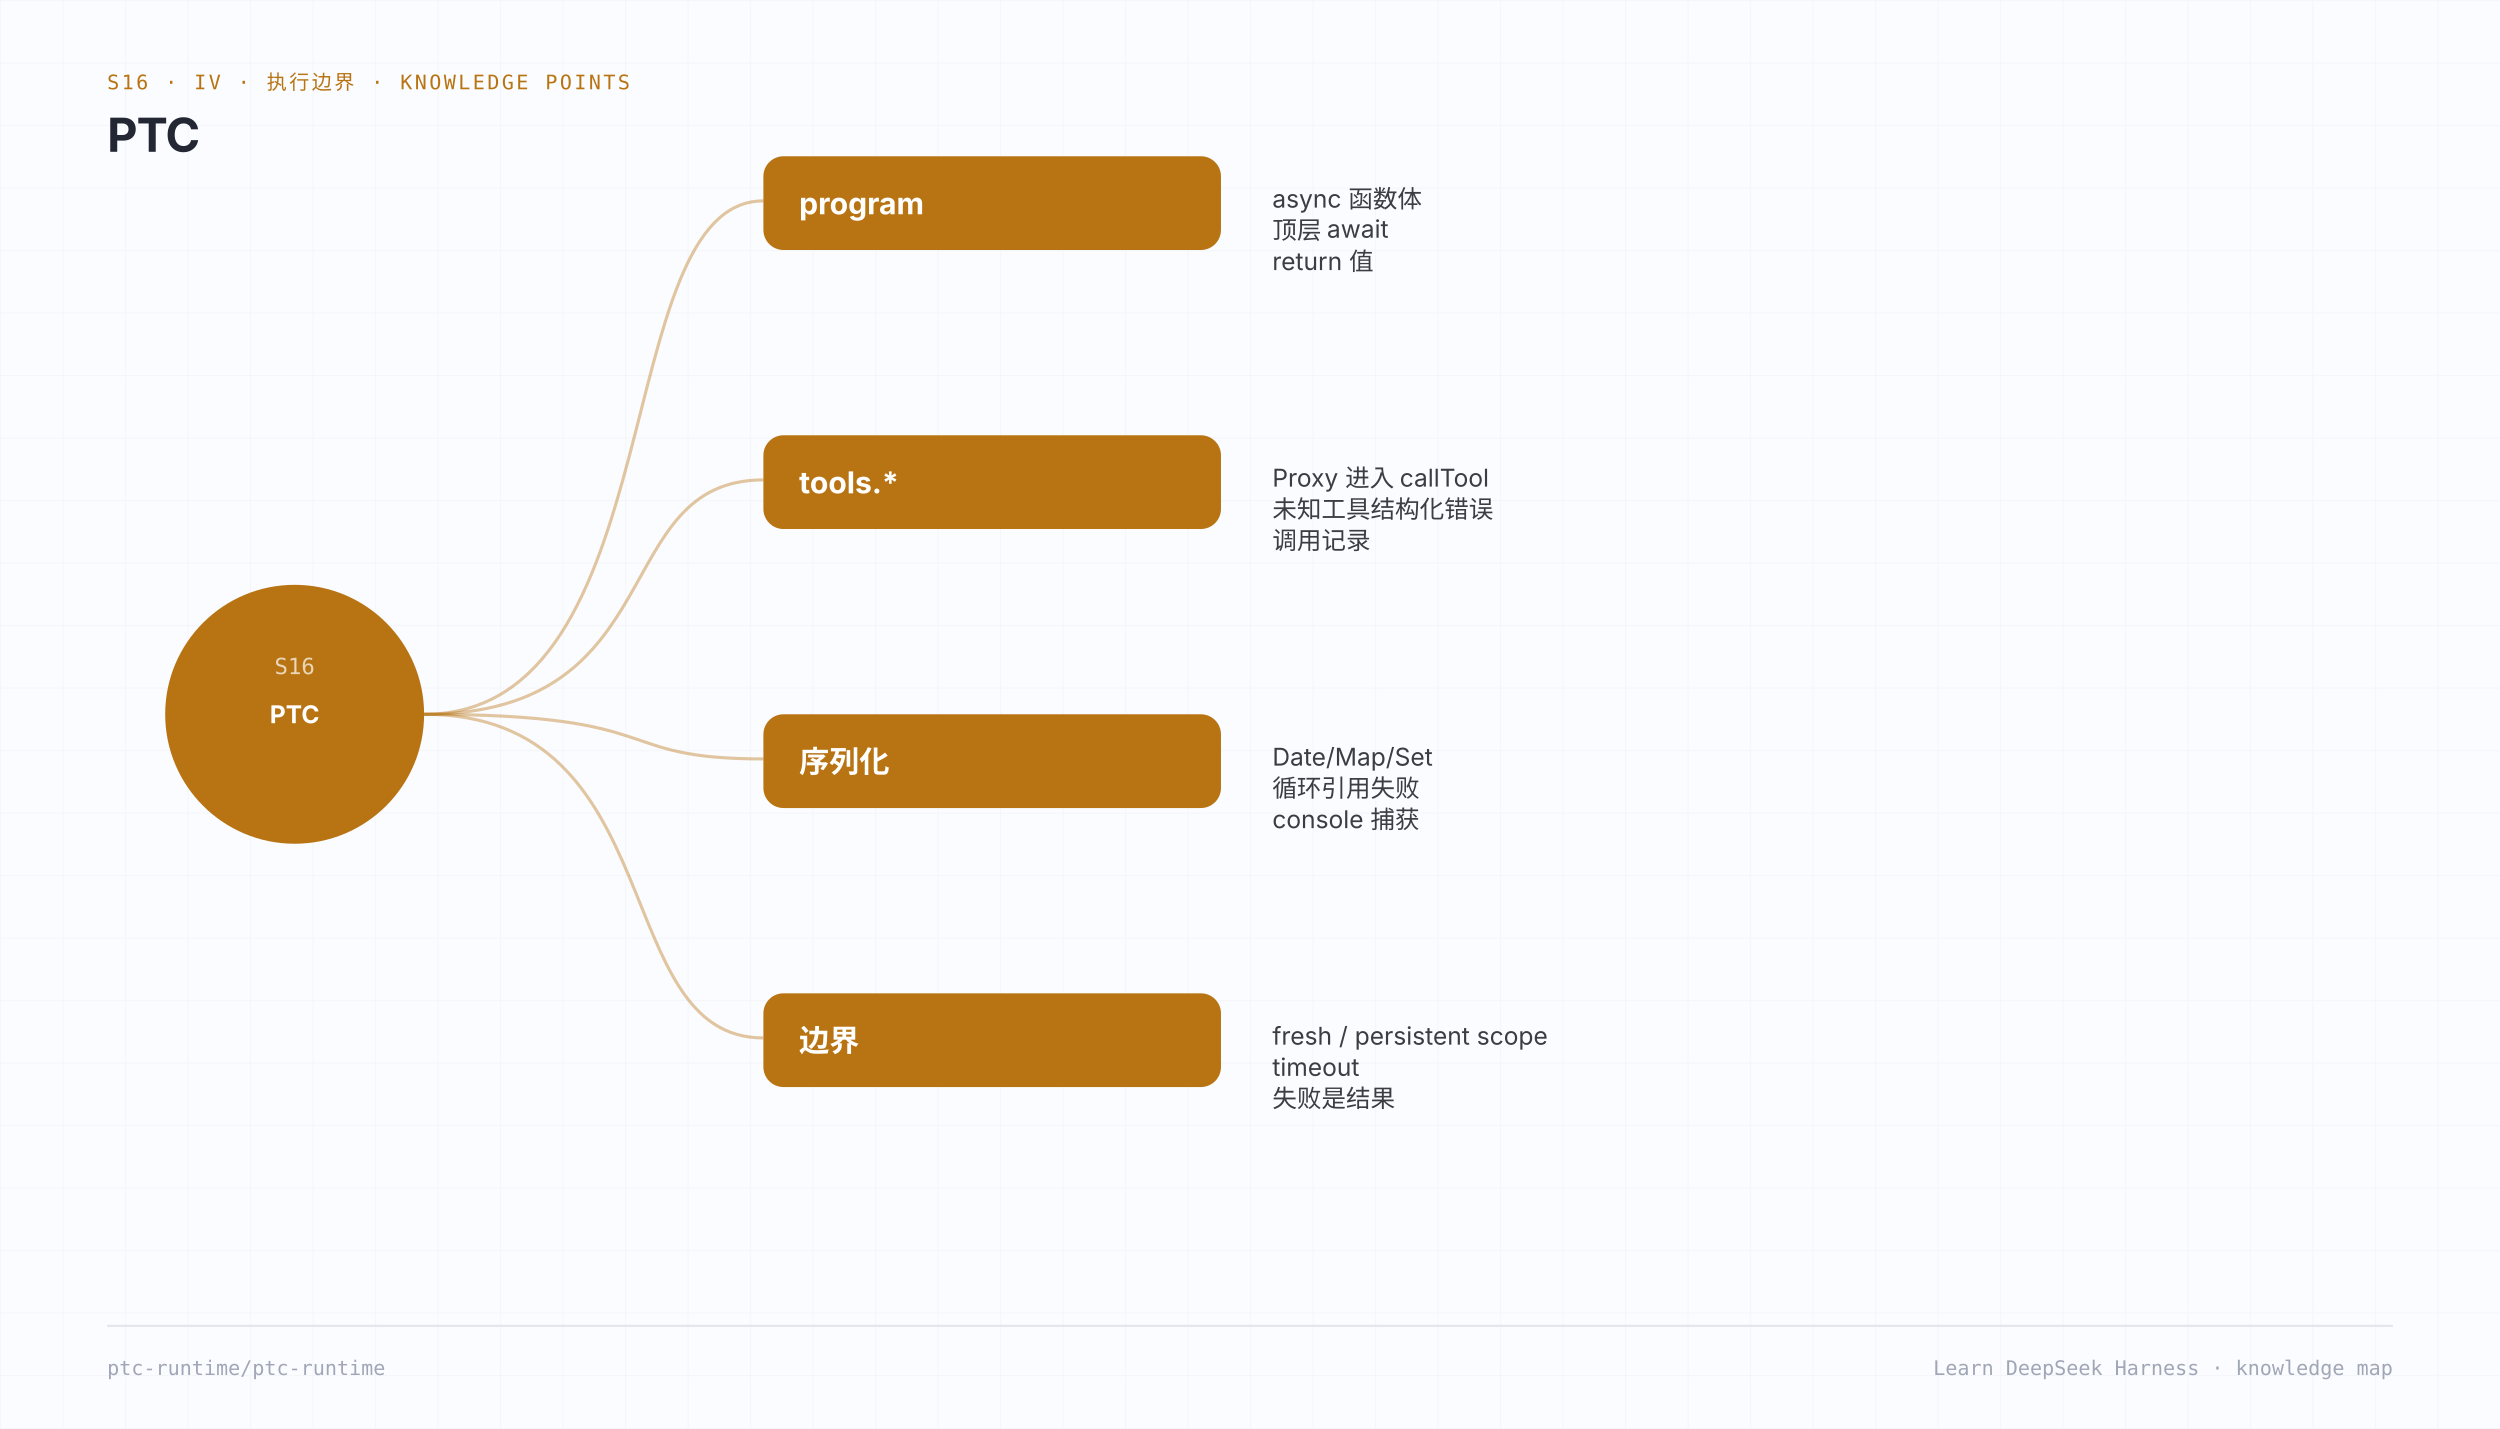
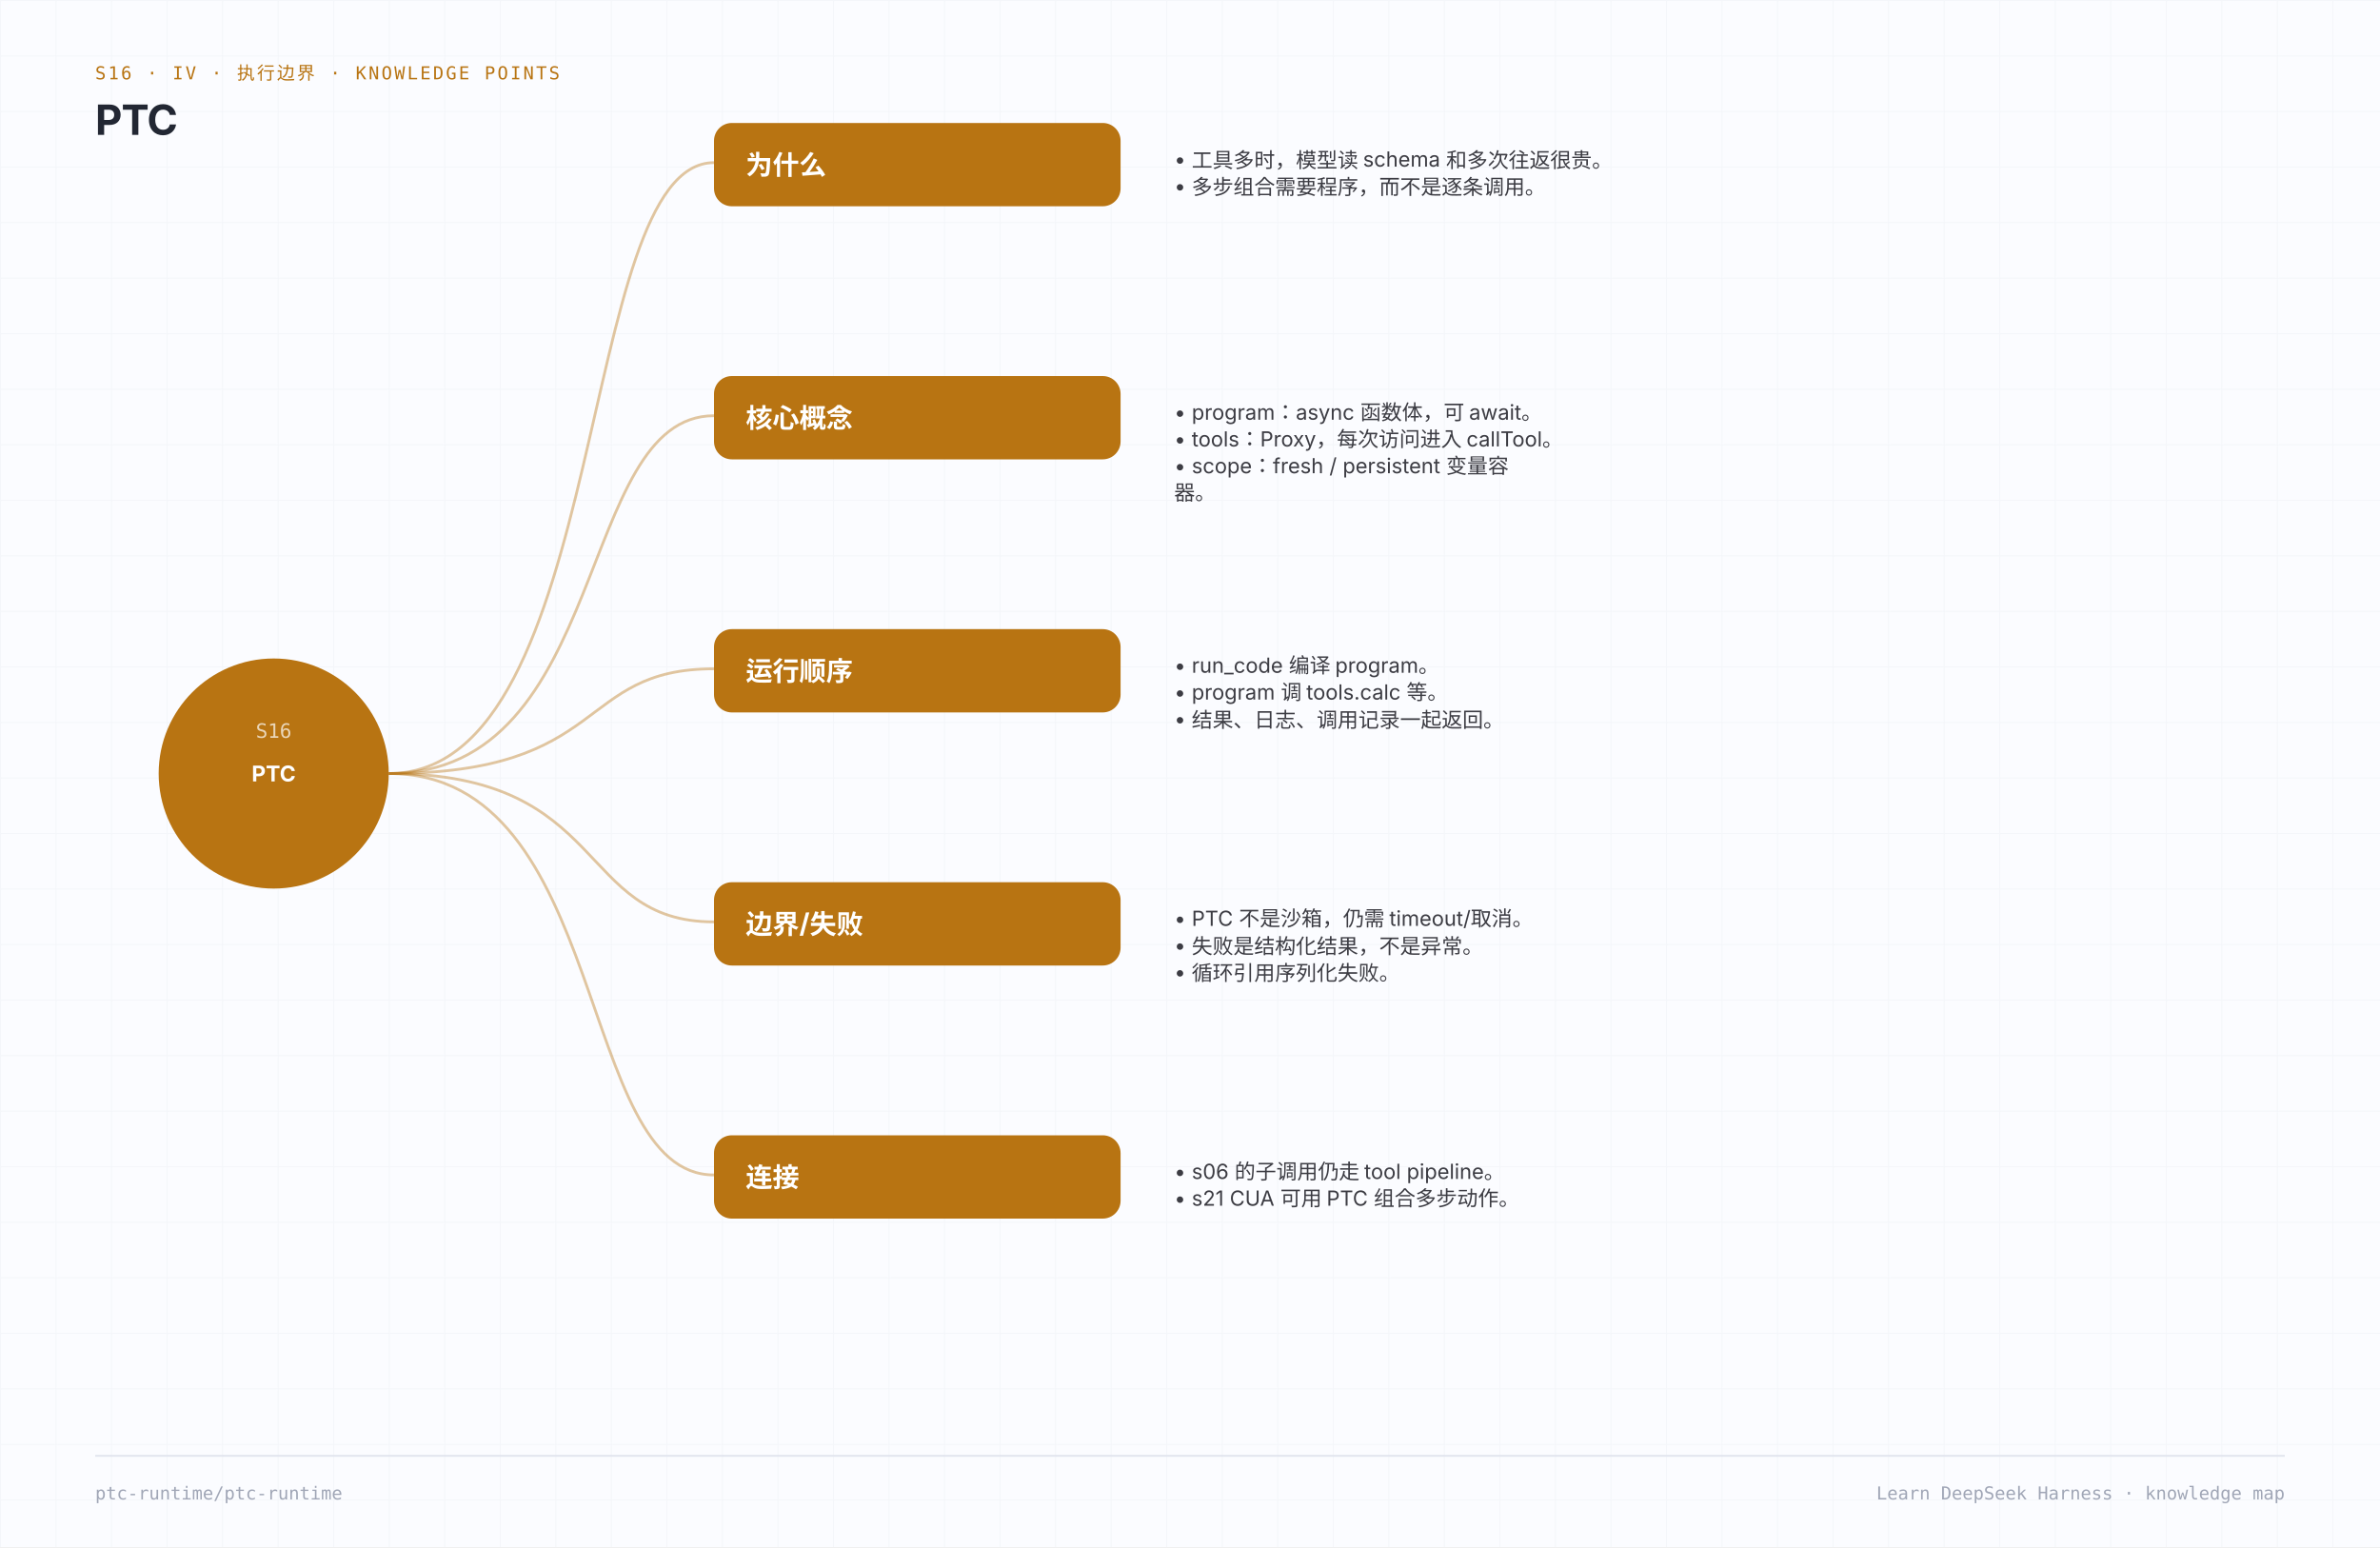
- <svg xmlns="http://www.w3.org/2000/svg" width="1120" height="640" viewBox="0 0 1120 640" role="img" aria-labelledby="title">
+ <svg xmlns="http://www.w3.org/2000/svg" width="1200" height="780" viewBox="0 0 1200 780" role="img" aria-labelledby="title">
  <defs>
    <pattern id="g" width="28" height="28" patternUnits="userSpaceOnUse">
      <path d="M28 0H0V28" fill="none" stroke="#303a63" stroke-opacity=".035" />
    </pattern>
  </defs>
-   <rect width="1120" height="640" fill="#fbfcff" />
-   <rect width="1120" height="640" fill="url(#g)" />
+   <rect width="1200" height="780" fill="#fbfcff" />
+   <rect width="1200" height="780" fill="url(#g)" />
  <text x="48" y="40" font-size="9" letter-spacing=".12em" fill="#b87412" font-family="SFMono-Regular,Consolas,monospace">S16 · IV · 执行边界 · KNOWLEDGE POINTS</text>
  <text x="48" y="68" font-size="21" font-weight="750" fill="#222733" letter-spacing="-.02em" font-family="-apple-system,BlinkMacSystemFont,'Segoe UI','Noto Sans SC',sans-serif">PTC</text>
-   <circle cx="132" cy="320" r="58" fill="#b87412" />
-   <text x="132" y="302" text-anchor="middle" font-size="10" fill="rgba(255,255,255,.7)" font-family="SFMono-Regular,Consolas,monospace">S16</text>
-   <text x="132" y="324" font-size="11" font-weight="700" fill="#fff" text-anchor="middle" font-family="-apple-system,BlinkMacSystemFont,'Segoe UI','Noto Sans SC',sans-serif">PTC</text>
-   <path d="M190 320 C302 320 272 90 342 90" fill="none" stroke="#b87412" stroke-opacity=".4" stroke-width="1.4" />
-   <rect x="342" y="70" width="205" height="42" rx="9" fill="#b87412" />
-   <text x="358" y="96" font-size="13.5" font-weight="700" fill="#fff" font-family="-apple-system,BlinkMacSystemFont,'Segoe UI','Noto Sans SC',sans-serif">program</text>
-   <text x="570" y="93" font-size="11" font-weight="400" fill="#3c3c43" text-anchor="start" font-family="-apple-system,BlinkMacSystemFont,'Segoe UI','Noto Sans SC',sans-serif">async 函数体</text>
-   <text x="570" y="107" font-size="11" font-weight="400" fill="#3c3c43" text-anchor="start" font-family="-apple-system,BlinkMacSystemFont,'Segoe UI','Noto Sans SC',sans-serif">顶层 await</text>
-   <text x="570" y="121" font-size="11" font-weight="400" fill="#3c3c43" text-anchor="start" font-family="-apple-system,BlinkMacSystemFont,'Segoe UI','Noto Sans SC',sans-serif">return 值</text>
-   <path d="M190 320 C302 320 272 215 342 215" fill="none" stroke="#b87412" stroke-opacity=".4" stroke-width="1.4" />
-   <rect x="342" y="195" width="205" height="42" rx="9" fill="#b87412" />
-   <text x="358" y="221" font-size="13.5" font-weight="700" fill="#fff" font-family="-apple-system,BlinkMacSystemFont,'Segoe UI','Noto Sans SC',sans-serif">tools.*</text>
-   <text x="570" y="218" font-size="11" font-weight="400" fill="#3c3c43" text-anchor="start" font-family="-apple-system,BlinkMacSystemFont,'Segoe UI','Noto Sans SC',sans-serif">Proxy 进入 callTool</text>
-   <text x="570" y="232" font-size="11" font-weight="400" fill="#3c3c43" text-anchor="start" font-family="-apple-system,BlinkMacSystemFont,'Segoe UI','Noto Sans SC',sans-serif">未知工具结构化错误</text>
-   <text x="570" y="246" font-size="11" font-weight="400" fill="#3c3c43" text-anchor="start" font-family="-apple-system,BlinkMacSystemFont,'Segoe UI','Noto Sans SC',sans-serif">调用记录</text>
-   <path d="M190 320 C302 320 272 340 342 340" fill="none" stroke="#b87412" stroke-opacity=".4" stroke-width="1.4" />
-   <rect x="342" y="320" width="205" height="42" rx="9" fill="#b87412" />
-   <text x="358" y="346" font-size="13.5" font-weight="700" fill="#fff" font-family="-apple-system,BlinkMacSystemFont,'Segoe UI','Noto Sans SC',sans-serif">序列化</text>
-   <text x="570" y="343" font-size="11" font-weight="400" fill="#3c3c43" text-anchor="start" font-family="-apple-system,BlinkMacSystemFont,'Segoe UI','Noto Sans SC',sans-serif">Date/Map/Set</text>
-   <text x="570" y="357" font-size="11" font-weight="400" fill="#3c3c43" text-anchor="start" font-family="-apple-system,BlinkMacSystemFont,'Segoe UI','Noto Sans SC',sans-serif">循环引用失败</text>
-   <text x="570" y="371" font-size="11" font-weight="400" fill="#3c3c43" text-anchor="start" font-family="-apple-system,BlinkMacSystemFont,'Segoe UI','Noto Sans SC',sans-serif">console 捕获</text>
-   <path d="M190 320 C302 320 272 465 342 465" fill="none" stroke="#b87412" stroke-opacity=".4" stroke-width="1.4" />
-   <rect x="342" y="445" width="205" height="42" rx="9" fill="#b87412" />
-   <text x="358" y="471" font-size="13.5" font-weight="700" fill="#fff" font-family="-apple-system,BlinkMacSystemFont,'Segoe UI','Noto Sans SC',sans-serif">边界</text>
-   <text x="570" y="468" font-size="11" font-weight="400" fill="#3c3c43" text-anchor="start" font-family="-apple-system,BlinkMacSystemFont,'Segoe UI','Noto Sans SC',sans-serif">fresh / persistent scope</text>
-   <text x="570" y="482" font-size="11" font-weight="400" fill="#3c3c43" text-anchor="start" font-family="-apple-system,BlinkMacSystemFont,'Segoe UI','Noto Sans SC',sans-serif">timeout</text>
-   <text x="570" y="496" font-size="11" font-weight="400" fill="#3c3c43" text-anchor="start" font-family="-apple-system,BlinkMacSystemFont,'Segoe UI','Noto Sans SC',sans-serif">失败是结果</text>
-   <line x1="48" y1="594" x2="1072" y2="594" stroke="#e3e6ef" />
-   <text x="48" y="616" font-size="9" fill="#a0a6b6" font-family="SFMono-Regular,Consolas,monospace">ptc-runtime/ptc-runtime</text>
-   <text x="1072" y="616" text-anchor="end" font-size="9" fill="#a0a6b6" font-family="SFMono-Regular,Consolas,monospace">Learn DeepSeek Harness · knowledge map</text>
+   <circle cx="138" cy="390" r="58" fill="#b87412" />
+   <text x="138" y="372" text-anchor="middle" font-size="10" fill="rgba(255,255,255,.7)" font-family="SFMono-Regular,Consolas,monospace">S16</text>
+   <text x="138" y="394" font-size="11" font-weight="700" fill="#fff" text-anchor="middle" font-family="-apple-system,BlinkMacSystemFont,'Segoe UI','Noto Sans SC',sans-serif">PTC</text>
+   <path d="M196 390 C308 390 290 82 360 82" fill="none" stroke="#b87412" stroke-opacity=".4" stroke-width="1.4" />
+   <rect x="360" y="62" width="205" height="42" rx="9" fill="#b87412" />
+   <text x="376" y="88" font-size="13.5" font-weight="700" fill="#fff" font-family="-apple-system,BlinkMacSystemFont,'Segoe UI','Noto Sans SC',sans-serif">为什么</text>
+   <text x="592" y="84" font-size="10.5" font-weight="400" fill="#3c3c43" text-anchor="start" font-family="-apple-system,BlinkMacSystemFont,'Segoe UI','Noto Sans SC',sans-serif">• 工具多时，模型读 schema 和多次往返很贵。</text>
+   <text x="592" y="97.5" font-size="10.5" font-weight="400" fill="#3c3c43" text-anchor="start" font-family="-apple-system,BlinkMacSystemFont,'Segoe UI','Noto Sans SC',sans-serif">• 多步组合需要程序，而不是逐条调用。</text>
+   <path d="M196 390 C308 390 290 209.6 360 209.6" fill="none" stroke="#b87412" stroke-opacity=".4" stroke-width="1.4" />
+   <rect x="360" y="189.6" width="205" height="42" rx="9" fill="#b87412" />
+   <text x="376" y="215.6" font-size="13.5" font-weight="700" fill="#fff" font-family="-apple-system,BlinkMacSystemFont,'Segoe UI','Noto Sans SC',sans-serif">核心概念</text>
+   <text x="592" y="211.6" font-size="10.5" font-weight="400" fill="#3c3c43" text-anchor="start" font-family="-apple-system,BlinkMacSystemFont,'Segoe UI','Noto Sans SC',sans-serif">• program：async 函数体，可 await。</text>
+   <text x="592" y="225.1" font-size="10.5" font-weight="400" fill="#3c3c43" text-anchor="start" font-family="-apple-system,BlinkMacSystemFont,'Segoe UI','Noto Sans SC',sans-serif">• tools：Proxy，每次访问进入 callTool。</text>
+   <text x="592" y="238.6" font-size="10.5" font-weight="400" fill="#3c3c43" text-anchor="start" font-family="-apple-system,BlinkMacSystemFont,'Segoe UI','Noto Sans SC',sans-serif">• scope：fresh / persistent 变量容</text>
+   <text x="592" y="252.1" font-size="10.5" font-weight="400" fill="#3c3c43" text-anchor="start" font-family="-apple-system,BlinkMacSystemFont,'Segoe UI','Noto Sans SC',sans-serif">  器。</text>
+   <path d="M196 390 C308 390 290 337.2 360 337.2" fill="none" stroke="#b87412" stroke-opacity=".4" stroke-width="1.4" />
+   <rect x="360" y="317.2" width="205" height="42" rx="9" fill="#b87412" />
+   <text x="376" y="343.2" font-size="13.5" font-weight="700" fill="#fff" font-family="-apple-system,BlinkMacSystemFont,'Segoe UI','Noto Sans SC',sans-serif">运行顺序</text>
+   <text x="592" y="339.2" font-size="10.5" font-weight="400" fill="#3c3c43" text-anchor="start" font-family="-apple-system,BlinkMacSystemFont,'Segoe UI','Noto Sans SC',sans-serif">• run_code 编译 program。</text>
+   <text x="592" y="352.7" font-size="10.5" font-weight="400" fill="#3c3c43" text-anchor="start" font-family="-apple-system,BlinkMacSystemFont,'Segoe UI','Noto Sans SC',sans-serif">• program 调 tools.calc 等。</text>
+   <text x="592" y="366.2" font-size="10.5" font-weight="400" fill="#3c3c43" text-anchor="start" font-family="-apple-system,BlinkMacSystemFont,'Segoe UI','Noto Sans SC',sans-serif">• 结果、日志、调用记录一起返回。</text>
+   <path d="M196 390 C308 390 290 464.8 360 464.8" fill="none" stroke="#b87412" stroke-opacity=".4" stroke-width="1.4" />
+   <rect x="360" y="444.8" width="205" height="42" rx="9" fill="#b87412" />
+   <text x="376" y="470.8" font-size="13.5" font-weight="700" fill="#fff" font-family="-apple-system,BlinkMacSystemFont,'Segoe UI','Noto Sans SC',sans-serif">边界/失败</text>
+   <text x="592" y="466.8" font-size="10.5" font-weight="400" fill="#3c3c43" text-anchor="start" font-family="-apple-system,BlinkMacSystemFont,'Segoe UI','Noto Sans SC',sans-serif">• PTC 不是沙箱，仍需 timeout/取消。</text>
+   <text x="592" y="480.3" font-size="10.5" font-weight="400" fill="#3c3c43" text-anchor="start" font-family="-apple-system,BlinkMacSystemFont,'Segoe UI','Noto Sans SC',sans-serif">• 失败是结构化结果，不是异常。</text>
+   <text x="592" y="493.8" font-size="10.5" font-weight="400" fill="#3c3c43" text-anchor="start" font-family="-apple-system,BlinkMacSystemFont,'Segoe UI','Noto Sans SC',sans-serif">• 循环引用序列化失败。</text>
+   <path d="M196 390 C308 390 290 592.4 360 592.4" fill="none" stroke="#b87412" stroke-opacity=".4" stroke-width="1.4" />
+   <rect x="360" y="572.4" width="205" height="42" rx="9" fill="#b87412" />
+   <text x="376" y="598.4" font-size="13.5" font-weight="700" fill="#fff" font-family="-apple-system,BlinkMacSystemFont,'Segoe UI','Noto Sans SC',sans-serif">连接</text>
+   <text x="592" y="594.4" font-size="10.5" font-weight="400" fill="#3c3c43" text-anchor="start" font-family="-apple-system,BlinkMacSystemFont,'Segoe UI','Noto Sans SC',sans-serif">• s06 的子调用仍走 tool pipeline。</text>
+   <text x="592" y="607.9" font-size="10.5" font-weight="400" fill="#3c3c43" text-anchor="start" font-family="-apple-system,BlinkMacSystemFont,'Segoe UI','Noto Sans SC',sans-serif">• s21 CUA 可用 PTC 组合多步动作。</text>
+   <line x1="48" y1="734" x2="1152" y2="734" stroke="#e3e6ef" />
+   <text x="48" y="756" font-size="9" fill="#a0a6b6" font-family="SFMono-Regular,Consolas,monospace">ptc-runtime/ptc-runtime</text>
+   <text x="1152" y="756" text-anchor="end" font-size="9" fill="#a0a6b6" font-family="SFMono-Regular,Consolas,monospace">Learn DeepSeek Harness · knowledge map</text>
</svg>
